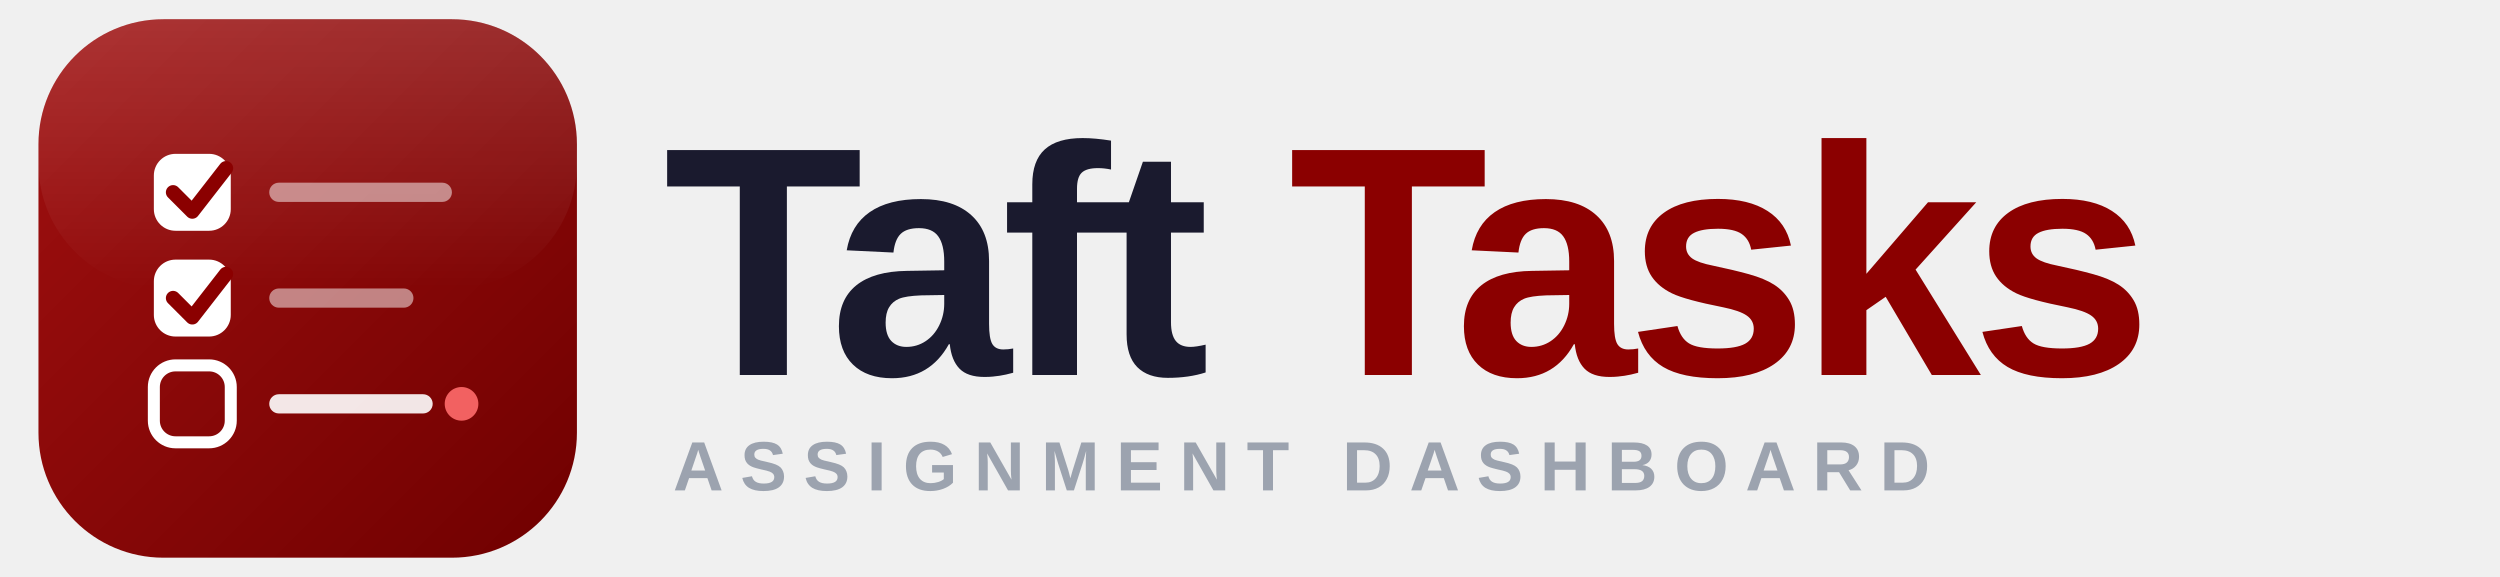
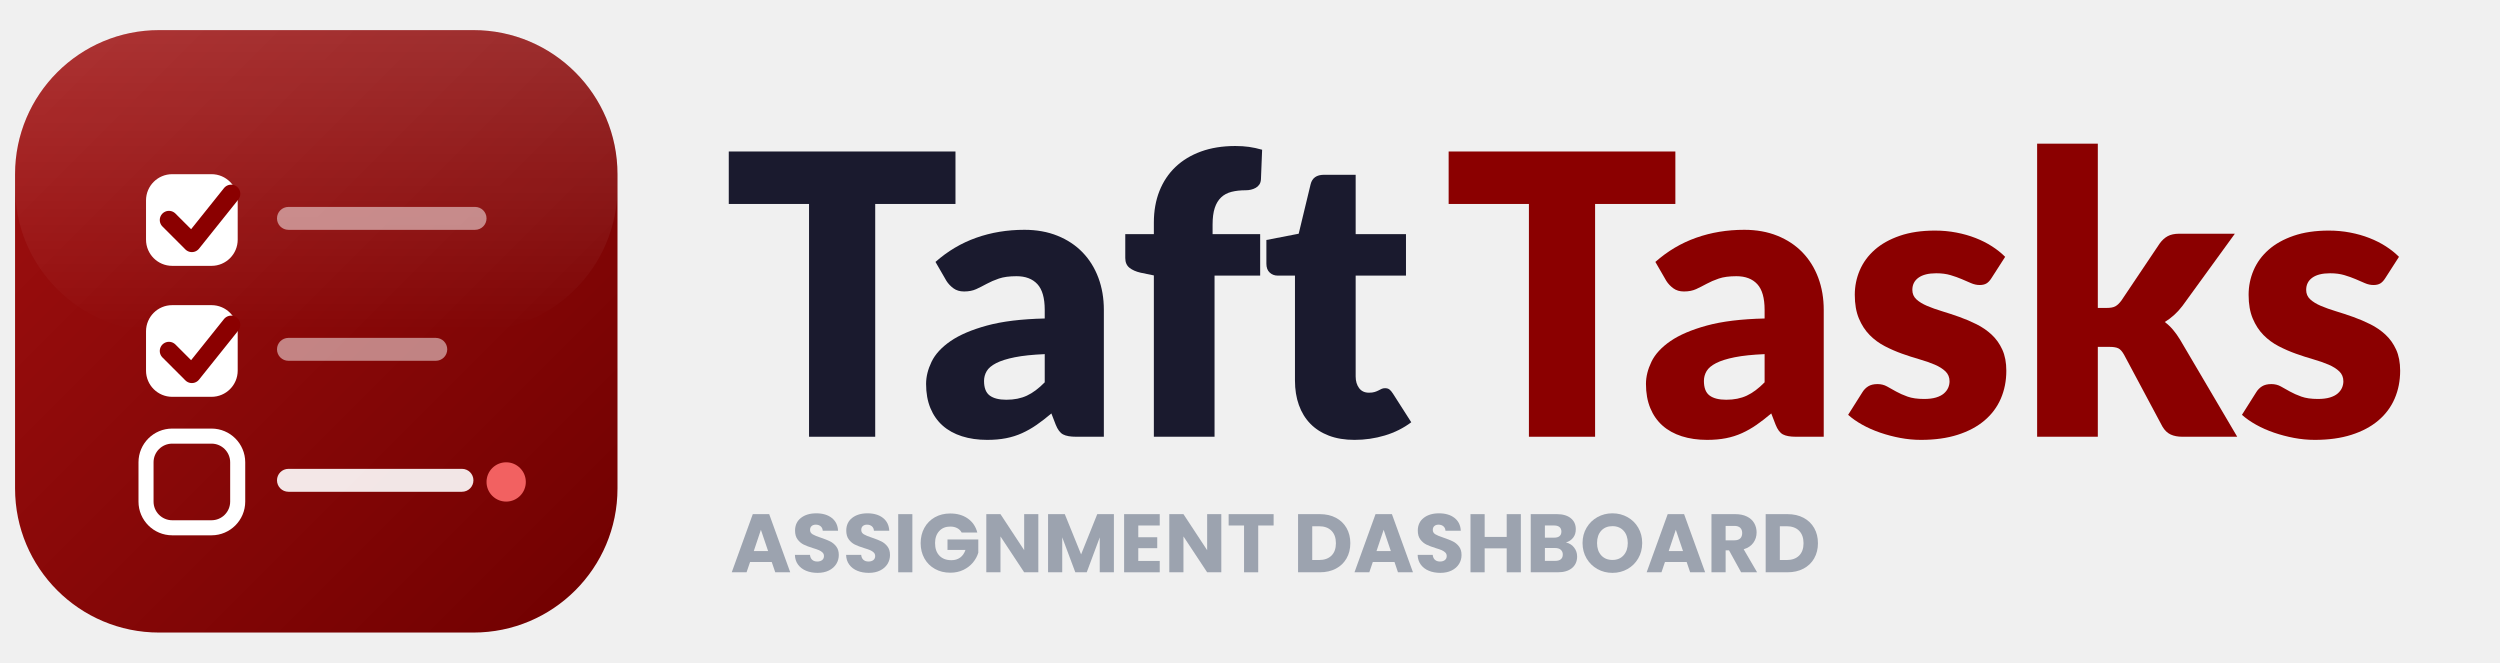
- <svg xmlns="http://www.w3.org/2000/svg" viewBox="0 0 520 120" width="520" height="120">
+ <svg xmlns="http://www.w3.org/2000/svg" viewBox="0 0 332 88" width="332" height="88">
  <defs>
    <linearGradient id="iconBg" x1="0%" y1="0%" x2="100%" y2="100%">
      <stop offset="0%" stop-color="#A01010" />
      <stop offset="100%" stop-color="#700000" />
    </linearGradient>
    <linearGradient id="iconShine" x1="0%" y1="0%" x2="0%" y2="100%">
      <stop offset="0%" stop-color="rgba(255,255,255,0.15)" />
      <stop offset="100%" stop-color="rgba(255,255,255,0)" />
    </linearGradient>
  </defs>
-   <g transform="translate(8, 4)">
-     <rect width="112" height="112" rx="26" fill="url(#iconBg)" />
-     <rect width="112" height="56" rx="26" fill="url(#iconShine)" />
-     <rect x="24" y="28" width="16" height="16" rx="4.5" fill="white" />
-     <polyline points="28,36 32,40 39,31" fill="none" stroke="#8B0000" stroke-width="3" stroke-linecap="round" stroke-linejoin="round" />
-     <rect x="48" y="34" width="38" height="4" rx="2" fill="white" opacity="0.5" />
-     <rect x="24" y="50" width="16" height="16" rx="4.5" fill="white" />
-     <polyline points="28,58 32,62 39,53" fill="none" stroke="#8B0000" stroke-width="3" stroke-linecap="round" stroke-linejoin="round" />
-     <rect x="48" y="56" width="30" height="4" rx="2" fill="white" opacity="0.5" />
-     <rect x="24" y="72" width="16" height="16" rx="4.5" fill="none" stroke="white" stroke-width="2.5" />
-     <rect x="48" y="78" width="34" height="4" rx="2" fill="white" opacity="0.9" />
-     <circle cx="88" cy="80" r="3.5" fill="#FF6B6B" opacity="0.9" />
+   <g transform="translate(2, 4) scale(0.8696)">
+     <rect width="92" height="92" rx="22" fill="url(#iconBg)" />
+     <rect width="92" height="46" rx="22" fill="url(#iconShine)" />
+     <rect x="20" y="22" width="14" height="14" rx="4" fill="white" />
+     <polyline points="23.5,29 27,32.5 33,25" fill="none" stroke="#8B0000" stroke-width="2.8" stroke-linecap="round" stroke-linejoin="round" />
+     <rect x="40" y="27" width="32" height="3.5" rx="1.75" fill="white" opacity="0.5" />
+     <rect x="20" y="42" width="14" height="14" rx="4" fill="white" />
+     <polyline points="23.5,49 27,52.5 33,45" fill="none" stroke="#8B0000" stroke-width="2.8" stroke-linecap="round" stroke-linejoin="round" />
+     <rect x="40" y="47" width="26" height="3.5" rx="1.75" fill="white" opacity="0.5" />
+     <rect x="20" y="62" width="14" height="14" rx="4" fill="none" stroke="white" stroke-width="2.3" />
+     <rect x="40" y="67" width="30" height="3.5" rx="1.75" fill="white" opacity="0.9" />
+     <circle cx="75" cy="69" r="3" fill="#FF6B6B" opacity="0.9" />
  </g>
-   <g transform="translate(138, 0)">
-     <text x="0" y="78" font-family="-apple-system, BlinkMacSystemFont, 'Segoe UI', 'Helvetica Neue', Arial, sans-serif" font-size="68" font-weight="900" letter-spacing="-2" fill="#1a1a2e">Taft</text>
-     <text x="130" y="78" font-family="-apple-system, BlinkMacSystemFont, 'Segoe UI', 'Helvetica Neue', Arial, sans-serif" font-size="68" font-weight="900" letter-spacing="-2" fill="#8B0000">Tasks</text>
-     <text x="2" y="102" font-family="-apple-system, BlinkMacSystemFont, 'Segoe UI', 'Helvetica Neue', Arial, sans-serif" font-size="14.5" font-weight="600" letter-spacing="3.5" fill="#9ca3af" text-transform="uppercase">
-       ASSIGNMENT DASHBOARD</text>
+   <g fill="#1a1a2e">
+     <path d="M1188 1457V1189H778V0H440V1189H30V1457Z" transform="translate(96.0,58.0) scale(0.026,-0.026)" />
+     <path d="M800 0Q756 0 733.5 12.0Q711 24 696 62L674 119Q635 86 599.0 61.0Q563 36 524.5 18.5Q486 1 442.5 -7.5Q399 -16 346 -16Q275 -16 217.0 2.5Q159 21 118.5 57.0Q78 93 56.0 146.5Q34 200 34 270Q34 325 62.0 383.0Q90 441 159.0 488.5Q228 536 345.0 568.0Q462 600 640 604V648Q640 739 602.5 779.5Q565 820 496 820Q441 820 406.0 808.0Q371 796 343.5 781.0Q316 766 290.0 754.0Q264 742 228 742Q196 742 174.0 758.0Q152 774 138 796L82 893Q176 976 290.5 1016.5Q405 1057 536 1057Q630 1057 705.5 1026.5Q781 996 833.5 941.5Q886 887 914.0 812.0Q942 737 942 648V0ZM444 189Q504 189 549.0 210.0Q594 231 640 278V422Q547 418 487.0 406.0Q427 394 392.0 376.0Q357 358 343.5 335.0Q330 312 330 285Q330 232 359.0 210.5Q388 189 444 189Z" transform="translate(122.1,58.0) scale(0.026,-0.026)" />
+     <path d="M182 0V824L114 838Q79 846 57.5 863.0Q36 880 36 913V1035H182V1094Q182 1183 210.5 1255.0Q239 1327 292.5 1378.0Q346 1429 423.0 1457.0Q500 1485 598 1485Q636 1485 668.0 1480.5Q700 1476 735 1466L729 1315Q728 1299 721.0 1288.5Q714 1278 702.5 1271.5Q691 1265 678.0 1262.0Q665 1259 652 1259Q611 1259 579.0 1251.0Q547 1243 525.5 1222.5Q504 1202 493.0 1168.5Q482 1135 482 1084V1035H725V823H492V0Z" transform="translate(148.5,58.0) scale(0.026,-0.026)" />
+     <path d="M476 -16Q402 -16 345.5 5.5Q289 27 250.5 66.5Q212 106 192.0 162.0Q172 218 172 287V823H84Q60 823 43.0 838.5Q26 854 26 884V1005L191 1037L252 1290Q264 1338 320 1338H482V1035H739V823H482V308Q482 272 499.5 248.5Q517 225 550 225Q567 225 578.5 228.5Q590 232 598.5 236.5Q607 241 614.5 244.5Q622 248 632 248Q646 248 654.5 241.5Q663 235 672 221L766 74Q706 29 631.0 6.5Q556 -16 476 -16Z" transform="translate(167.5,58.0) scale(0.026,-0.026)" />
+   </g>
+   <g fill="#8B0000">
+     <path d="M1188 1457V1189H778V0H440V1189H30V1457Z" transform="translate(191.6,58.0) scale(0.026,-0.026)" />
+     <path d="M800 0Q756 0 733.5 12.0Q711 24 696 62L674 119Q635 86 599.0 61.0Q563 36 524.5 18.5Q486 1 442.5 -7.5Q399 -16 346 -16Q275 -16 217.0 2.5Q159 21 118.5 57.0Q78 93 56.0 146.5Q34 200 34 270Q34 325 62.0 383.0Q90 441 159.0 488.5Q228 536 345.0 568.0Q462 600 640 604V648Q640 739 602.5 779.5Q565 820 496 820Q441 820 406.0 808.0Q371 796 343.5 781.0Q316 766 290.0 754.0Q264 742 228 742Q196 742 174.0 758.0Q152 774 138 796L82 893Q176 976 290.5 1016.5Q405 1057 536 1057Q630 1057 705.5 1026.5Q781 996 833.5 941.5Q886 887 914.0 812.0Q942 737 942 648V0ZM444 189Q504 189 549.0 210.0Q594 231 640 278V422Q547 418 487.0 406.0Q427 394 392.0 376.0Q357 358 343.5 335.0Q330 312 330 285Q330 232 359.0 210.5Q388 189 444 189Z" transform="translate(217.7,58.0) scale(0.026,-0.026)" />
+     <path d="M764 810Q752 791 738.5 783.0Q725 775 704 775Q682 775 660.0 784.5Q638 794 612.5 805.0Q587 816 555.0 825.5Q523 835 482 835Q423 835 391.5 812.5Q360 790 360 750Q360 721 380.5 702.0Q401 683 435.0 668.5Q469 654 512.0 641.0Q555 628 600.0 612.0Q645 596 688.0 574.5Q731 553 765.0 521.5Q799 490 819.5 445.0Q840 400 840 337Q840 260 812.0 195.0Q784 130 728.5 83.0Q673 36 591.5 10.0Q510 -16 404 -16Q351 -16 298.0 -6.0Q245 4 195.5 21.0Q146 38 104.0 61.5Q62 85 32 112L104 226Q116 246 134.5 257.5Q153 269 182 269Q209 269 230.5 257.0Q252 245 277.0 231.0Q302 217 335.5 205.0Q369 193 420 193Q456 193 481.0 200.5Q506 208 521.0 221.0Q536 234 543.0 250.0Q550 266 550 283Q550 314 529.0 334.0Q508 354 474.0 368.5Q440 383 396.5 395.5Q353 408 308.0 424.0Q263 440 219.5 462.5Q176 485 142.0 519.5Q108 554 87.0 604.0Q66 654 66 725Q66 791 91.5 850.5Q117 910 168.0 955.0Q219 1000 296.0 1026.5Q373 1053 476 1053Q532 1053 584.5 1043.0Q637 1033 683.0 1015.0Q729 997 767.0 972.5Q805 948 834 919Z" transform="translate(244.6,58.0) scale(0.026,-0.026)" />
+     <path d="M415 1497V658H461Q490 658 505.0 666.5Q520 675 535 695L731 987Q749 1012 772.0 1024.5Q795 1037 831 1037H1115L847 668Q809 618 757 586Q780 569 799.0 546.5Q818 524 835 496L1127 0H847Q812 0 787.0 11.5Q762 23 745 52L549 419Q535 444 520.0 451.5Q505 459 475 459H415V0H105V1497Z" transform="translate(267.8,58.0) scale(0.026,-0.026)" />
+     <path d="M764 810Q752 791 738.5 783.0Q725 775 704 775Q682 775 660.0 784.5Q638 794 612.5 805.0Q587 816 555.0 825.5Q523 835 482 835Q423 835 391.5 812.5Q360 790 360 750Q360 721 380.5 702.0Q401 683 435.0 668.5Q469 654 512.0 641.0Q555 628 600.0 612.0Q645 596 688.0 574.5Q731 553 765.0 521.5Q799 490 819.5 445.0Q840 400 840 337Q840 260 812.0 195.0Q784 130 728.5 83.0Q673 36 591.5 10.0Q510 -16 404 -16Q351 -16 298.0 -6.0Q245 4 195.5 21.0Q146 38 104.0 61.5Q62 85 32 112L104 226Q116 246 134.5 257.5Q153 269 182 269Q209 269 230.5 257.0Q252 245 277.0 231.0Q302 217 335.5 205.0Q369 193 420 193Q456 193 481.0 200.5Q506 208 521.0 221.0Q536 234 543.0 250.0Q550 266 550 283Q550 314 529.0 334.0Q508 354 474.0 368.5Q440 383 396.5 395.5Q353 408 308.0 424.0Q263 440 219.5 462.5Q176 485 142.0 519.5Q108 554 87.0 604.0Q66 654 66 725Q66 791 91.5 850.5Q117 910 168.0 955.0Q219 1000 296.0 1026.5Q373 1053 476 1053Q532 1053 584.5 1043.0Q637 1033 683.0 1015.0Q729 997 767.0 972.5Q805 948 834 919Z" transform="translate(296.9,58.0) scale(0.026,-0.026)" />
+   </g>
+   <g fill="#9ca3af">
+     <path d="M499 124H237L195 0H16L270 702H468L722 0H541ZM455 256 368 513 282 256Z" transform="translate(97.0,76.0) scale(0.011,-0.011)" />
+     <path d="M42 210H224Q228 171 251.0 150.5Q274 130 311 130Q349 130 371.0 147.5Q393 165 393 196Q393 222 375.5 239.0Q358 256 332.5 267.0Q307 278 260 292Q192 313 149.0 334.0Q106 355 75.0 396.0Q44 437 44 503Q44 601 115.0 656.5Q186 712 300 712Q416 712 487.0 656.5Q558 601 563 502H378Q376 536 353.0 555.5Q330 575 294 575Q263 575 244.0 558.5Q225 542 225 511Q225 477 257.0 458.0Q289 439 357 417Q425 394 467.5 373.0Q510 352 541.0 312.0Q572 272 572 209Q572 149 541.5 100.0Q511 51 453.0 22.0Q395 -7 316 -7Q239 -7 178.0 18.0Q117 43 80.5 92.0Q44 141 42 210Z" transform="translate(105.1,76.0) scale(0.011,-0.011)" />
+     <path d="M42 210H224Q228 171 251.0 150.5Q274 130 311 130Q349 130 371.0 147.5Q393 165 393 196Q393 222 375.5 239.0Q358 256 332.5 267.0Q307 278 260 292Q192 313 149.0 334.0Q106 355 75.0 396.0Q44 437 44 503Q44 601 115.0 656.5Q186 712 300 712Q416 712 487.0 656.5Q558 601 563 502H378Q376 536 353.0 555.5Q330 575 294 575Q263 575 244.0 558.5Q225 542 225 511Q225 477 257.0 458.0Q289 439 357 417Q425 394 467.5 373.0Q510 352 541.0 312.0Q572 272 572 209Q572 149 541.5 100.0Q511 51 453.0 22.0Q395 -7 316 -7Q239 -7 178.0 18.0Q117 43 80.5 92.0Q44 141 42 210Z" transform="translate(111.9,76.0) scale(0.011,-0.011)" />
+     <path d="M233 702V0H62V702Z" transform="translate(118.6,76.0) scale(0.011,-0.011)" />
+     <path d="M528 480Q509 515 473.5 533.5Q438 552 390 552Q307 552 257.0 497.5Q207 443 207 352Q207 255 259.5 200.5Q312 146 404 146Q467 146 510.5 178.0Q554 210 574 270H357V396H729V237Q710 173 664.5 118.0Q619 63 549.0 29.0Q479 -5 391 -5Q287 -5 205.5 40.5Q124 86 78.5 167.0Q33 248 33 352Q33 456 78.5 537.5Q124 619 205.0 664.5Q286 710 390 710Q516 710 602.5 649.0Q689 588 717 480Z" transform="translate(121.9,76.0) scale(0.011,-0.011)" />
+     <path d="M690 0H519L233 433V0H62V702H233L519 267V702H690Z" transform="translate(130.3,76.0) scale(0.011,-0.011)" />
+     <path d="M857 702V0H686V421L529 0H391L233 422V0H62V702H264L461 216L656 702Z" transform="translate(138.5,76.0) scale(0.011,-0.011)" />
+     <path d="M233 565V423H462V291H233V137H492V0H62V702H492V565Z" transform="translate(148.6,76.0) scale(0.011,-0.011)" />
+     <path d="M690 0H519L233 433V0H62V702H233L519 267V702H690Z" transform="translate(154.6,76.0) scale(0.011,-0.011)" />
+     <path d="M567 702V565H381V0H210V565H24V702Z" transform="translate(162.9,76.0) scale(0.011,-0.011)" />
+     <path d="M693 351Q693 248 647.5 168.0Q602 88 518.5 44.0Q435 0 325 0H62V702H325Q436 702 519.0 658.0Q602 614 647.5 534.5Q693 455 693 351ZM519 351Q519 448 465.0 502.0Q411 556 314 556H233V148H314Q411 148 465.0 201.0Q519 254 519 351Z" transform="translate(171.7,76.0) scale(0.011,-0.011)" />
+     <path d="M499 124H237L195 0H16L270 702H468L722 0H541ZM455 256 368 513 282 256Z" transform="translate(179.7,76.0) scale(0.011,-0.011)" />
+     <path d="M42 210H224Q228 171 251.0 150.5Q274 130 311 130Q349 130 371.0 147.5Q393 165 393 196Q393 222 375.5 239.0Q358 256 332.5 267.0Q307 278 260 292Q192 313 149.0 334.0Q106 355 75.0 396.0Q44 437 44 503Q44 601 115.0 656.5Q186 712 300 712Q416 712 487.0 656.5Q558 601 563 502H378Q376 536 353.0 555.5Q330 575 294 575Q263 575 244.0 558.5Q225 542 225 511Q225 477 257.0 458.0Q289 439 357 417Q425 394 467.5 373.0Q510 352 541.0 312.0Q572 272 572 209Q572 149 541.5 100.0Q511 51 453.0 22.0Q395 -7 316 -7Q239 -7 178.0 18.0Q117 43 80.5 92.0Q44 141 42 210Z" transform="translate(187.8,76.0) scale(0.011,-0.011)" />
+     <path d="M670 702V0H499V289H233V0H62V702H233V427H499V702Z" transform="translate(194.6,76.0) scale(0.011,-0.011)" />
+     <path d="M622 191Q622 103 560.5 51.5Q499 0 389 0H62V702H378Q485 702 545.5 653.0Q606 604 606 520Q606 458 573.5 417.0Q541 376 487 360Q548 347 585.0 299.5Q622 252 622 191ZM233 418H345Q387 418 409.5 436.5Q432 455 432 491Q432 527 409.5 546.0Q387 565 345 565H233ZM449 214Q449 251 424.5 272.0Q400 293 357 293H233V138H359Q402 138 425.5 157.5Q449 177 449 214Z" transform="translate(202.6,76.0) scale(0.011,-0.011)" />
+     <path d="M33 353Q33 456 81.5 538.0Q130 620 212.5 666.0Q295 712 394 712Q493 712 575.5 666.0Q658 620 705.5 538.0Q753 456 753 353Q753 250 705.0 167.5Q657 85 575.0 39.0Q493 -7 394 -7Q295 -7 212.5 39.0Q130 85 81.5 167.5Q33 250 33 353ZM579 353Q579 446 528.5 501.5Q478 557 394 557Q309 557 258.5 502.0Q208 447 208 353Q208 260 258.5 204.5Q309 149 394 149Q478 149 528.5 205.0Q579 261 579 353Z" transform="translate(209.8,76.0) scale(0.011,-0.011)" />
+     <path d="M499 124H237L195 0H16L270 702H468L722 0H541ZM455 256 368 513 282 256Z" transform="translate(218.5,76.0) scale(0.011,-0.011)" />
+     <path d="M420 0 274 265H233V0H62V702H349Q432 702 490.5 673.0Q549 644 578.0 593.5Q607 543 607 481Q607 411 567.5 356.0Q528 301 451 278L613 0ZM233 386H339Q386 386 409.5 409.0Q433 432 433 474Q433 514 409.5 537.0Q386 560 339 560H233Z" transform="translate(226.6,76.0) scale(0.011,-0.011)" />
+     <path d="M693 351Q693 248 647.5 168.0Q602 88 518.5 44.0Q435 0 325 0H62V702H325Q436 702 519.0 658.0Q602 614 647.5 534.5Q693 455 693 351ZM519 351Q519 448 465.0 502.0Q411 556 314 556H233V148H314Q411 148 465.0 201.0Q519 254 519 351Z" transform="translate(233.8,76.0) scale(0.011,-0.011)" />
  </g>
</svg>
